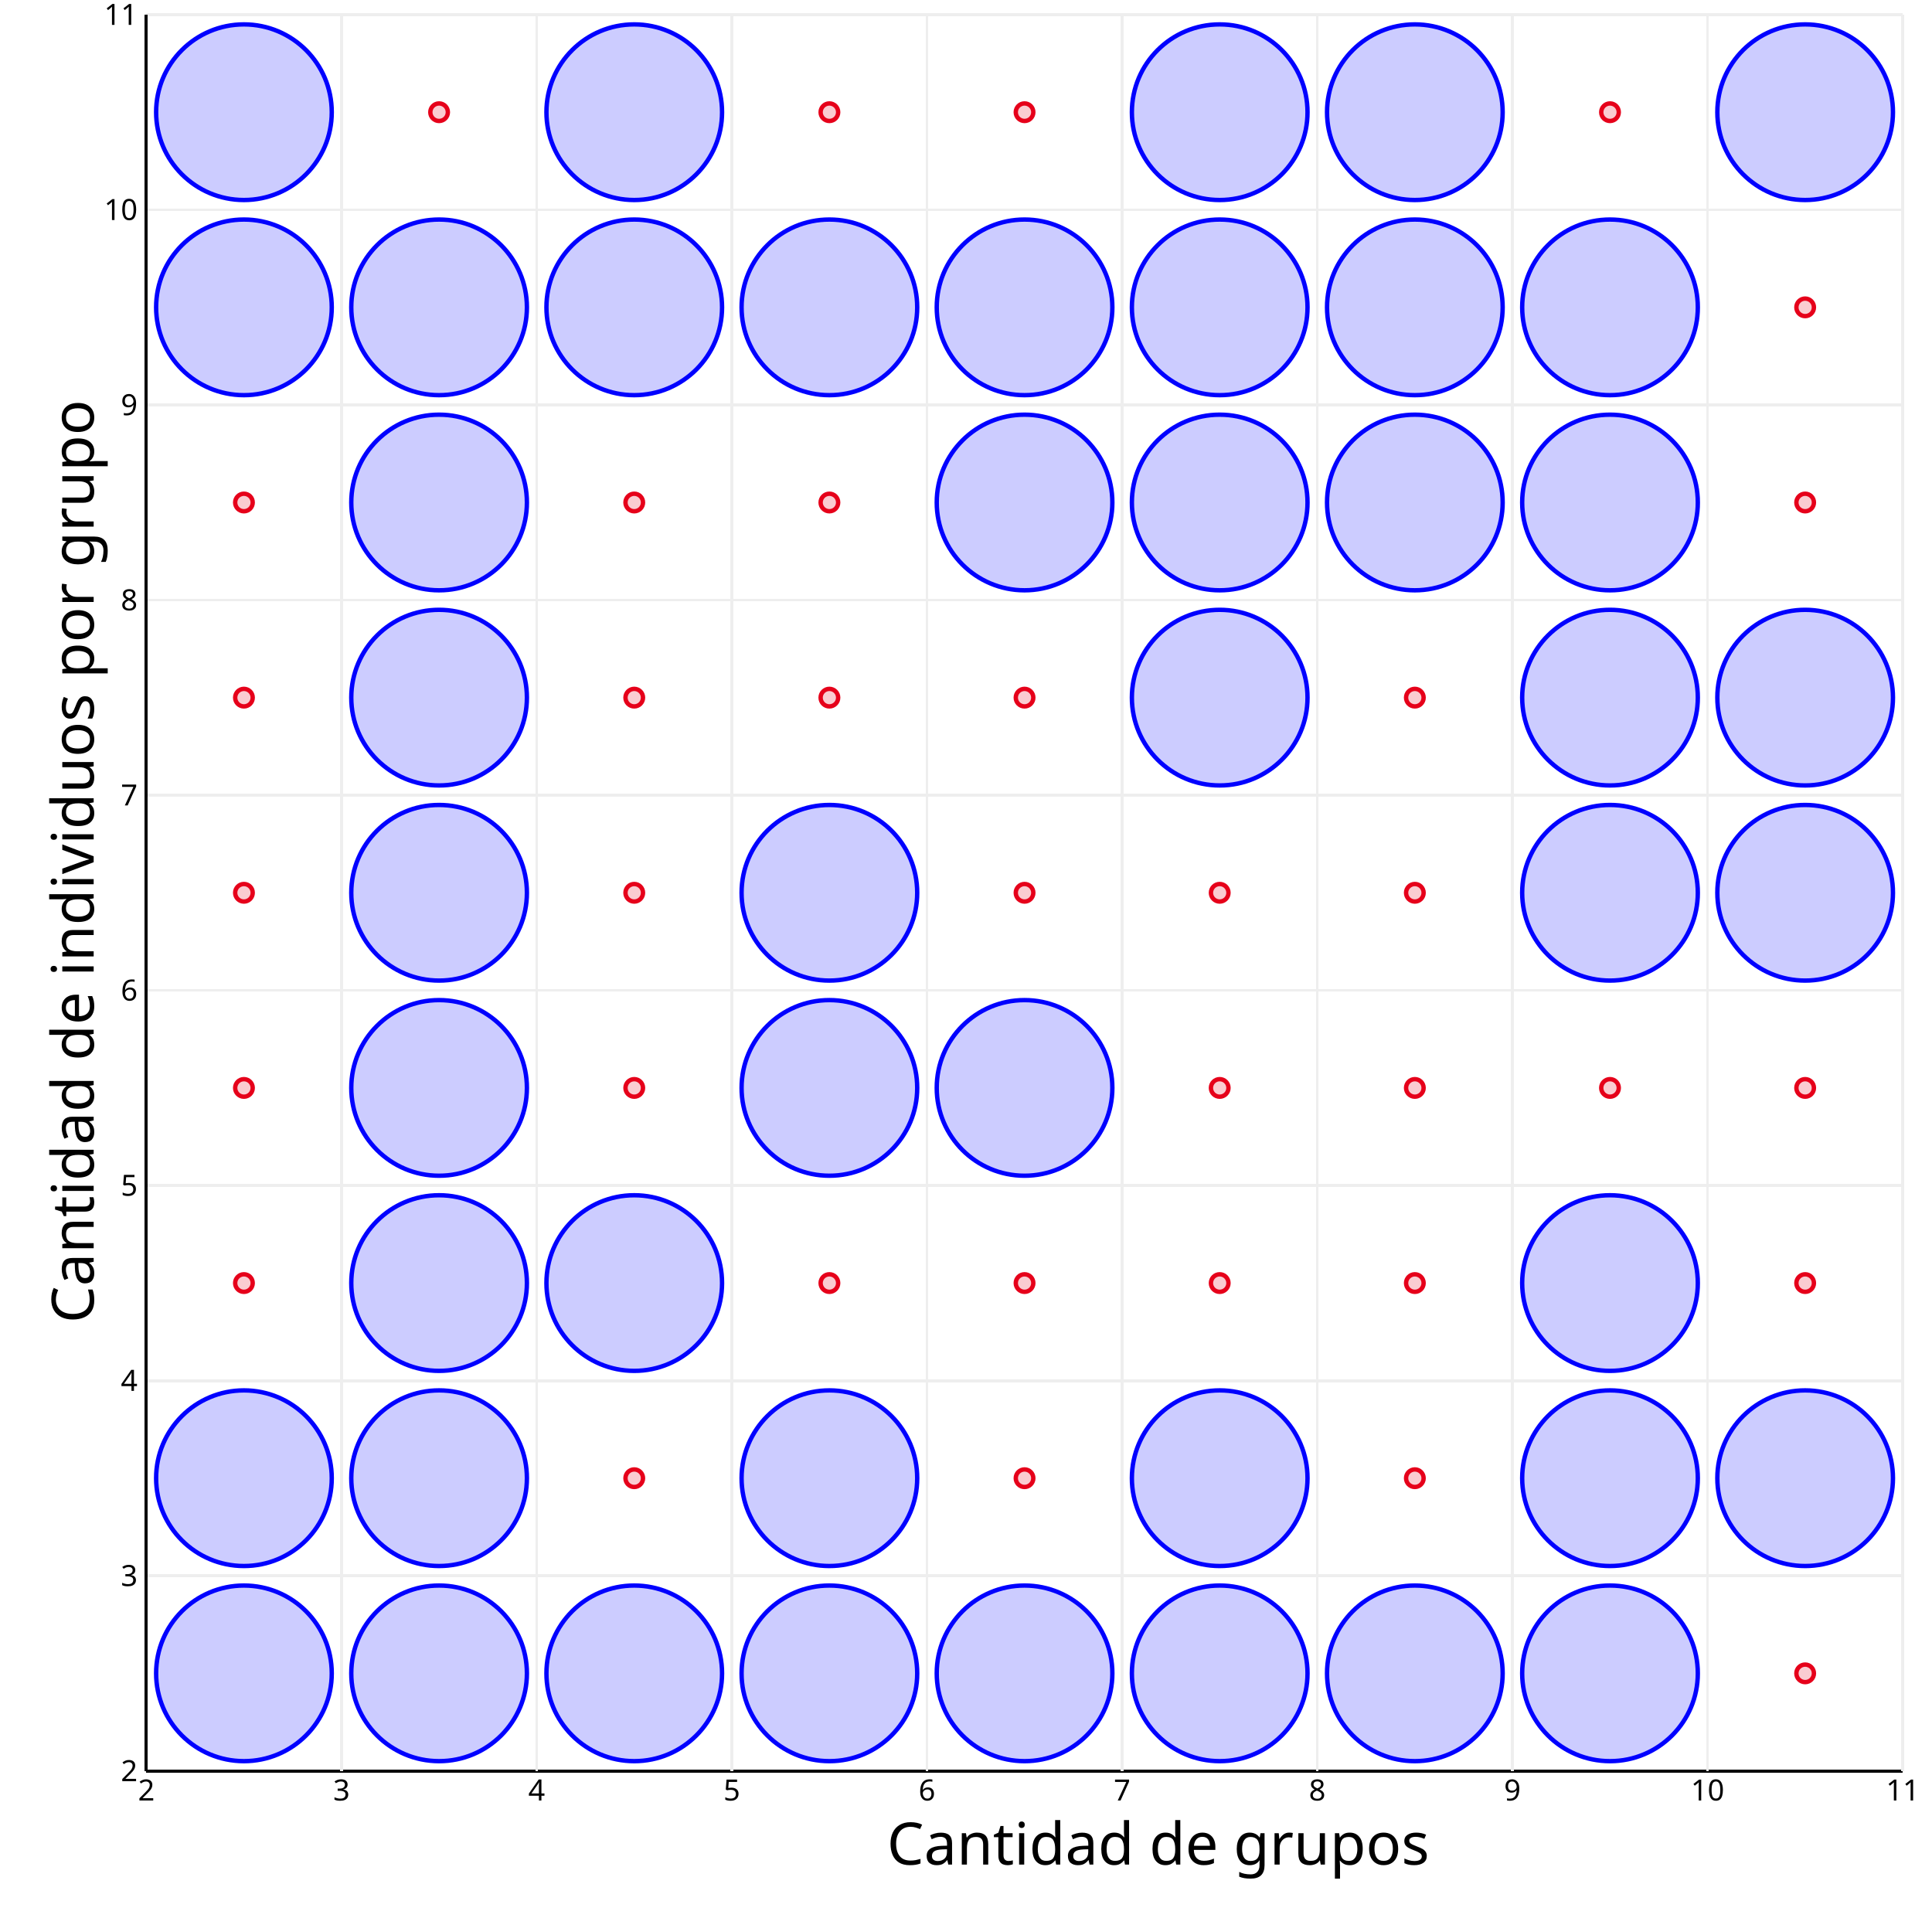
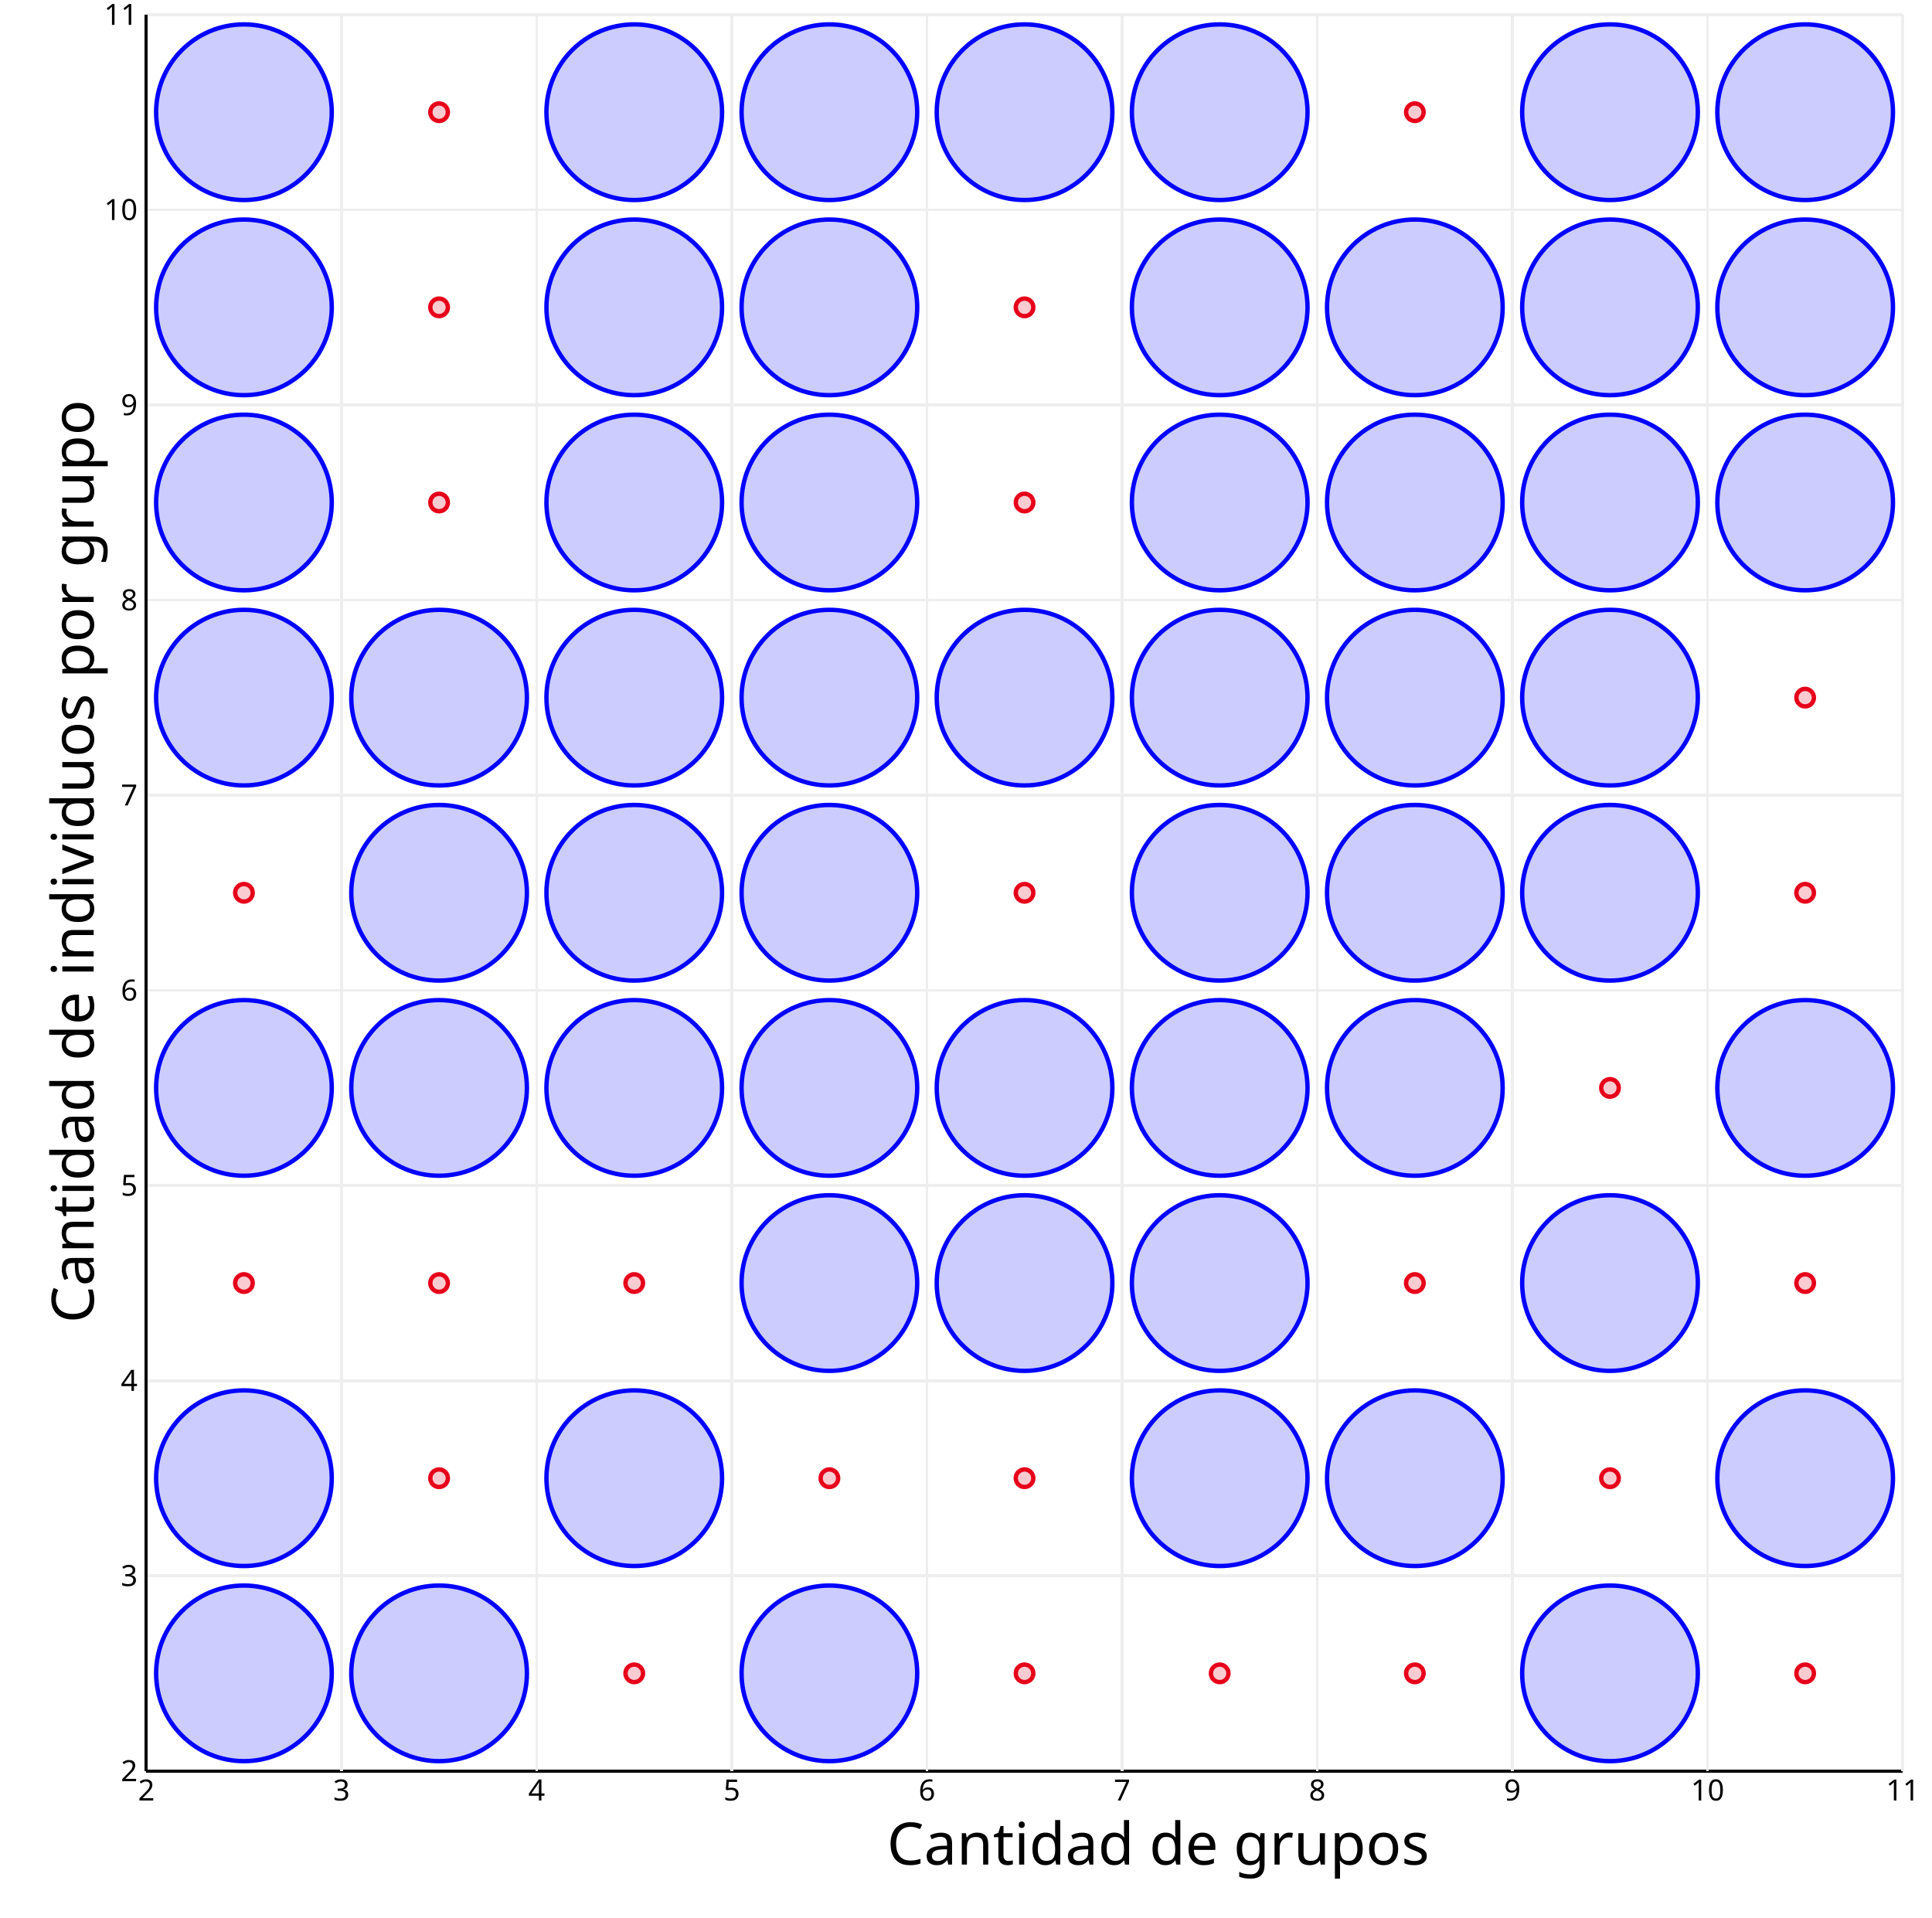
<svg xmlns="http://www.w3.org/2000/svg" xmlns:xlink="http://www.w3.org/1999/xlink" fill="none" font-family="sans-serif" font-size="10px" height="655" stroke="none" stroke-width="1.5" width="660">
  <g transform="translate(50,5)">
    <line shape-rendering="crispEdges" stroke="rgb(0,0,0)" stroke-width="1" x1="0" x2="600" y1="600.0" y2="600.0" />
    <line shape-rendering="crispEdges" stroke="rgb(238,238,238)" stroke-width="1" x1="0" x2="600" y1="533.333" y2="533.333" />
    <line shape-rendering="crispEdges" stroke="rgb(238,238,238)" stroke-width="1" x1="0" x2="600" y1="466.667" y2="466.667" />
    <line shape-rendering="crispEdges" stroke="rgb(238,238,238)" stroke-width="1" x1="0" x2="600" y1="400.0" y2="400.0" />
    <line shape-rendering="crispEdges" stroke="rgb(238,238,238)" stroke-width="1" x1="0" x2="600" y1="333.333" y2="333.333" />
    <line shape-rendering="crispEdges" stroke="rgb(238,238,238)" stroke-width="1" x1="0" x2="600" y1="266.667" y2="266.667" />
    <line shape-rendering="crispEdges" stroke="rgb(238,238,238)" stroke-width="1" x1="0" x2="600" y1="200.0" y2="200.0" />
    <line shape-rendering="crispEdges" stroke="rgb(238,238,238)" stroke-width="1" x1="0" x2="600" y1="133.333" y2="133.333" />
    <line shape-rendering="crispEdges" stroke="rgb(238,238,238)" stroke-width="1" x1="0" x2="600" y1="66.667" y2="66.667" />
    <line shape-rendering="crispEdges" stroke="rgb(238,238,238)" stroke-width="1" x1="0" x2="600" y1="0.0" y2="0.0" />
  </g>
  <g transform="translate(50,5)">
    <text dy=".35em" fill="rgb(0,0,0)" pointer-events="none" text-anchor="end" transform="translate(0,600.0)" x="-3">2</text>
    <text dy=".35em" fill="rgb(0,0,0)" pointer-events="none" text-anchor="end" transform="translate(0,533.3333)" x="-3">3</text>
    <text dy=".35em" fill="rgb(0,0,0)" pointer-events="none" text-anchor="end" transform="translate(0,466.6667)" x="-3">4</text>
    <text dy=".35em" fill="rgb(0,0,0)" pointer-events="none" text-anchor="end" transform="translate(0,400.0)" x="-3">5</text>
    <text dy=".35em" fill="rgb(0,0,0)" pointer-events="none" text-anchor="end" transform="translate(0,333.3333)" x="-3">6</text>
    <text dy=".35em" fill="rgb(0,0,0)" pointer-events="none" text-anchor="end" transform="translate(0,266.6667)" x="-3">7</text>
    <text dy=".35em" fill="rgb(0,0,0)" pointer-events="none" text-anchor="end" transform="translate(0,200.0)" x="-3">8</text>
    <text dy=".35em" fill="rgb(0,0,0)" pointer-events="none" text-anchor="end" transform="translate(0,133.3333)" x="-3">9</text>
    <text dy=".35em" fill="rgb(0,0,0)" pointer-events="none" text-anchor="end" transform="translate(0,66.66667)" x="-3">10</text>
    <text dy=".35em" fill="rgb(0,0,0)" pointer-events="none" text-anchor="end" transform="translate(0,0.0)" x="-3">11</text>
  </g>
  <g transform="translate(50,5)">
    <line shape-rendering="crispEdges" stroke="rgb(0,0,0)" stroke-width="1" x1="0.0" x2="0.0" y1="0" y2="600" />
    <line shape-rendering="crispEdges" stroke="rgb(238,238,238)" stroke-width="1" x1="66.667" x2="66.667" y1="0" y2="600" />
    <line shape-rendering="crispEdges" stroke="rgb(238,238,238)" stroke-width="1" x1="133.333" x2="133.333" y1="0" y2="600" />
    <line shape-rendering="crispEdges" stroke="rgb(238,238,238)" stroke-width="1" x1="200.0" x2="200.0" y1="0" y2="600" />
    <line shape-rendering="crispEdges" stroke="rgb(238,238,238)" stroke-width="1" x1="266.667" x2="266.667" y1="0" y2="600" />
    <line shape-rendering="crispEdges" stroke="rgb(238,238,238)" stroke-width="1" x1="333.333" x2="333.333" y1="0" y2="600" />
    <line shape-rendering="crispEdges" stroke="rgb(238,238,238)" stroke-width="1" x1="400.0" x2="400.0" y1="0" y2="600" />
    <line shape-rendering="crispEdges" stroke="rgb(238,238,238)" stroke-width="1" x1="466.667" x2="466.667" y1="0" y2="600" />
    <line shape-rendering="crispEdges" stroke="rgb(238,238,238)" stroke-width="1" x1="533.333" x2="533.333" y1="0" y2="600" />
    <line shape-rendering="crispEdges" stroke="rgb(238,238,238)" stroke-width="1" x1="600.0" x2="600.0" y1="0" y2="600" />
  </g>
  <g transform="translate(50,5)">
    <text dy=".71em" fill="rgb(0,0,0)" pointer-events="none" text-anchor="middle" transform="translate(0.0,600)" y="3">2</text>
    <text dy=".71em" fill="rgb(0,0,0)" pointer-events="none" text-anchor="middle" transform="translate(66.66667,600)" y="3">3</text>
    <text dy=".71em" fill="rgb(0,0,0)" pointer-events="none" text-anchor="middle" transform="translate(133.3333,600)" y="3">4</text>
    <text dy=".71em" fill="rgb(0,0,0)" pointer-events="none" text-anchor="middle" transform="translate(200.0,600)" y="3">5</text>
    <text dy=".71em" fill="rgb(0,0,0)" pointer-events="none" text-anchor="middle" transform="translate(266.6667,600)" y="3">6</text>
    <text dy=".71em" fill="rgb(0,0,0)" pointer-events="none" text-anchor="middle" transform="translate(333.3333,600)" y="3">7</text>
    <text dy=".71em" fill="rgb(0,0,0)" pointer-events="none" text-anchor="middle" transform="translate(400.0,600)" y="3">8</text>
    <text dy=".71em" fill="rgb(0,0,0)" pointer-events="none" text-anchor="middle" transform="translate(466.6667,600)" y="3">9</text>
    <text dy=".71em" fill="rgb(0,0,0)" pointer-events="none" text-anchor="middle" transform="translate(533.3333,600)" y="3">10</text>
    <text dy=".71em" fill="rgb(0,0,0)" pointer-events="none" text-anchor="middle" transform="translate(600.0,600)" y="3">11</text>
  </g>
  <g transform="translate(50,5)">
    <text fill="rgb(0,0,0)" pointer-events="none" style="font:20px sans-serif" transform="translate(-15,450) rotate(-90.0)" x="3" y="-3">Cantidad de individuos por grupo</text>
  </g>
  <g transform="translate(50,5)">
    <text fill="rgb(0,0,0)" pointer-events="none" style="font:20px sans-serif" transform="translate(250,635)" x="3" y="-3">Cantidad de grupos</text>
  </g>
  <g transform="translate(50,5)">
    <g>
      <a xlink:title="(2,2) 1.0">
        <circle cx="33.333" cy="566.667" fill="rgb(0,0,255)" fill-opacity="0.2" r="30.0" stroke="rgb(0,0,255)" />
      </a>
    </g>
    <g>
      <a xlink:title="(2,3) 1.0">
        <circle cx="33.333" cy="500.0" fill="rgb(0,0,255)" fill-opacity="0.2" r="30.0" stroke="rgb(0,0,255)" />
      </a>
    </g>
    <g>
      <a xlink:title="(2,4) 0.1">
        <circle cx="33.333" cy="433.333" fill="rgb(230,0,26)" fill-opacity="0.2" r="3.0" stroke="rgb(230,0,26)" />
      </a>
    </g>
    <g>
-       <a xlink:title="(2,5) 0.1">
-         <circle cx="33.333" cy="366.667" fill="rgb(230,0,26)" fill-opacity="0.2" r="3.0" stroke="rgb(230,0,26)" />
+       <a xlink:title="(2,5) 1.0">
+         <circle cx="33.333" cy="366.667" fill="rgb(0,0,255)" fill-opacity="0.2" r="30.0" stroke="rgb(0,0,255)" />
      </a>
    </g>
    <g>
      <a xlink:title="(2,6) 0.1">
        <circle cx="33.333" cy="300" fill="rgb(230,0,26)" fill-opacity="0.2" r="3.0" stroke="rgb(230,0,26)" />
      </a>
    </g>
    <g>
-       <a xlink:title="(2,7) 0.1">
-         <circle cx="33.333" cy="233.333" fill="rgb(230,0,26)" fill-opacity="0.2" r="3.0" stroke="rgb(230,0,26)" />
-       </a>
-     </g>
-     <g>
-       <a xlink:title="(2,8) 0.1">
-         <circle cx="33.333" cy="166.667" fill="rgb(230,0,26)" fill-opacity="0.2" r="3.0" stroke="rgb(230,0,26)" />
+       <a xlink:title="(2,7) 1.0">
+         <circle cx="33.333" cy="233.333" fill="rgb(0,0,255)" fill-opacity="0.2" r="30.0" stroke="rgb(0,0,255)" />
+       </a>
+     </g>
+     <g>
+       <a xlink:title="(2,8) 1.0">
+         <circle cx="33.333" cy="166.667" fill="rgb(0,0,255)" fill-opacity="0.2" r="30.0" stroke="rgb(0,0,255)" />
      </a>
    </g>
    <g>
      <a xlink:title="(2,9) 1.0">
        <circle cx="33.333" cy="100.0" fill="rgb(0,0,255)" fill-opacity="0.2" r="30.0" stroke="rgb(0,0,255)" />
      </a>
    </g>
    <g>
      <a xlink:title="(2,10) 1.0">
        <circle cx="33.333" cy="33.333" fill="rgb(0,0,255)" fill-opacity="0.2" r="30.0" stroke="rgb(0,0,255)" />
      </a>
    </g>
    <g>
      <a xlink:title="(3,2) 1.0">
        <circle cx="100" cy="566.667" fill="rgb(0,0,255)" fill-opacity="0.2" r="30.0" stroke="rgb(0,0,255)" />
      </a>
    </g>
    <g>
-       <a xlink:title="(3,3) 1.0">
-         <circle cx="100" cy="500.0" fill="rgb(0,0,255)" fill-opacity="0.2" r="30.0" stroke="rgb(0,0,255)" />
-       </a>
-     </g>
-     <g>
-       <a xlink:title="(3,4) 1.0">
-         <circle cx="100" cy="433.333" fill="rgb(0,0,255)" fill-opacity="0.2" r="30.0" stroke="rgb(0,0,255)" />
+       <a xlink:title="(3,3) 0.1">
+         <circle cx="100" cy="500.0" fill="rgb(230,0,26)" fill-opacity="0.2" r="3.0" stroke="rgb(230,0,26)" />
+       </a>
+     </g>
+     <g>
+       <a xlink:title="(3,4) 0.1">
+         <circle cx="100" cy="433.333" fill="rgb(230,0,26)" fill-opacity="0.2" r="3.0" stroke="rgb(230,0,26)" />
      </a>
    </g>
    <g>
      <a xlink:title="(3,5) 1.0">
        <circle cx="100" cy="366.667" fill="rgb(0,0,255)" fill-opacity="0.2" r="30.0" stroke="rgb(0,0,255)" />
      </a>
    </g>
    <g>
      <a xlink:title="(3,6) 1.0">
        <circle cx="100" cy="300" fill="rgb(0,0,255)" fill-opacity="0.2" r="30.0" stroke="rgb(0,0,255)" />
      </a>
    </g>
    <g>
      <a xlink:title="(3,7) 1.0">
        <circle cx="100" cy="233.333" fill="rgb(0,0,255)" fill-opacity="0.2" r="30.0" stroke="rgb(0,0,255)" />
      </a>
    </g>
    <g>
-       <a xlink:title="(3,8) 1.0">
-         <circle cx="100" cy="166.667" fill="rgb(0,0,255)" fill-opacity="0.2" r="30.0" stroke="rgb(0,0,255)" />
-       </a>
-     </g>
-     <g>
-       <a xlink:title="(3,9) 1.0">
-         <circle cx="100" cy="100.0" fill="rgb(0,0,255)" fill-opacity="0.2" r="30.0" stroke="rgb(0,0,255)" />
+       <a xlink:title="(3,8) 0.1">
+         <circle cx="100" cy="166.667" fill="rgb(230,0,26)" fill-opacity="0.2" r="3.0" stroke="rgb(230,0,26)" />
+       </a>
+     </g>
+     <g>
+       <a xlink:title="(3,9) 0.1">
+         <circle cx="100" cy="100.0" fill="rgb(230,0,26)" fill-opacity="0.2" r="3.0" stroke="rgb(230,0,26)" />
      </a>
    </g>
    <g>
      <a xlink:title="(3,10) 0.1">
        <circle cx="100" cy="33.333" fill="rgb(230,0,26)" fill-opacity="0.2" r="3.0" stroke="rgb(230,0,26)" />
      </a>
    </g>
    <g>
-       <a xlink:title="(4,2) 1.0">
-         <circle cx="166.667" cy="566.667" fill="rgb(0,0,255)" fill-opacity="0.2" r="30.0" stroke="rgb(0,0,255)" />
-       </a>
-     </g>
-     <g>
-       <a xlink:title="(4,3) 0.1">
-         <circle cx="166.667" cy="500.0" fill="rgb(230,0,26)" fill-opacity="0.2" r="3.0" stroke="rgb(230,0,26)" />
-       </a>
-     </g>
-     <g>
-       <a xlink:title="(4,4) 1.0">
-         <circle cx="166.667" cy="433.333" fill="rgb(0,0,255)" fill-opacity="0.2" r="30.0" stroke="rgb(0,0,255)" />
-       </a>
-     </g>
-     <g>
-       <a xlink:title="(4,5) 0.1">
-         <circle cx="166.667" cy="366.667" fill="rgb(230,0,26)" fill-opacity="0.2" r="3.0" stroke="rgb(230,0,26)" />
-       </a>
-     </g>
-     <g>
-       <a xlink:title="(4,6) 0.1">
-         <circle cx="166.667" cy="300" fill="rgb(230,0,26)" fill-opacity="0.2" r="3.0" stroke="rgb(230,0,26)" />
-       </a>
-     </g>
-     <g>
-       <a xlink:title="(4,7) 0.1">
-         <circle cx="166.667" cy="233.333" fill="rgb(230,0,26)" fill-opacity="0.2" r="3.0" stroke="rgb(230,0,26)" />
-       </a>
-     </g>
-     <g>
-       <a xlink:title="(4,8) 0.1">
-         <circle cx="166.667" cy="166.667" fill="rgb(230,0,26)" fill-opacity="0.2" r="3.0" stroke="rgb(230,0,26)" />
+       <a xlink:title="(4,2) 0.1">
+         <circle cx="166.667" cy="566.667" fill="rgb(230,0,26)" fill-opacity="0.2" r="3.0" stroke="rgb(230,0,26)" />
+       </a>
+     </g>
+     <g>
+       <a xlink:title="(4,3) 1.0">
+         <circle cx="166.667" cy="500.0" fill="rgb(0,0,255)" fill-opacity="0.2" r="30.0" stroke="rgb(0,0,255)" />
+       </a>
+     </g>
+     <g>
+       <a xlink:title="(4,4) 0.1">
+         <circle cx="166.667" cy="433.333" fill="rgb(230,0,26)" fill-opacity="0.2" r="3.0" stroke="rgb(230,0,26)" />
+       </a>
+     </g>
+     <g>
+       <a xlink:title="(4,5) 1.0">
+         <circle cx="166.667" cy="366.667" fill="rgb(0,0,255)" fill-opacity="0.2" r="30.0" stroke="rgb(0,0,255)" />
+       </a>
+     </g>
+     <g>
+       <a xlink:title="(4,6) 1.0">
+         <circle cx="166.667" cy="300" fill="rgb(0,0,255)" fill-opacity="0.2" r="30.0" stroke="rgb(0,0,255)" />
+       </a>
+     </g>
+     <g>
+       <a xlink:title="(4,7) 1.0">
+         <circle cx="166.667" cy="233.333" fill="rgb(0,0,255)" fill-opacity="0.2" r="30.0" stroke="rgb(0,0,255)" />
+       </a>
+     </g>
+     <g>
+       <a xlink:title="(4,8) 1.0">
+         <circle cx="166.667" cy="166.667" fill="rgb(0,0,255)" fill-opacity="0.2" r="30.0" stroke="rgb(0,0,255)" />
      </a>
    </g>
    <g>
      <a xlink:title="(4,9) 1.0">
        <circle cx="166.667" cy="100.0" fill="rgb(0,0,255)" fill-opacity="0.2" r="30.0" stroke="rgb(0,0,255)" />
      </a>
    </g>
    <g>
      <a xlink:title="(4,10) 1.0">
        <circle cx="166.667" cy="33.333" fill="rgb(0,0,255)" fill-opacity="0.2" r="30.0" stroke="rgb(0,0,255)" />
      </a>
    </g>
    <g>
      <a xlink:title="(5,2) 1.0">
        <circle cx="233.333" cy="566.667" fill="rgb(0,0,255)" fill-opacity="0.2" r="30.0" stroke="rgb(0,0,255)" />
      </a>
    </g>
    <g>
-       <a xlink:title="(5,3) 1.0">
-         <circle cx="233.333" cy="500.0" fill="rgb(0,0,255)" fill-opacity="0.2" r="30.0" stroke="rgb(0,0,255)" />
-       </a>
-     </g>
-     <g>
-       <a xlink:title="(5,4) 0.1">
-         <circle cx="233.333" cy="433.333" fill="rgb(230,0,26)" fill-opacity="0.2" r="3.0" stroke="rgb(230,0,26)" />
+       <a xlink:title="(5,3) 0.1">
+         <circle cx="233.333" cy="500.0" fill="rgb(230,0,26)" fill-opacity="0.2" r="3.0" stroke="rgb(230,0,26)" />
+       </a>
+     </g>
+     <g>
+       <a xlink:title="(5,4) 1.0">
+         <circle cx="233.333" cy="433.333" fill="rgb(0,0,255)" fill-opacity="0.2" r="30.0" stroke="rgb(0,0,255)" />
      </a>
    </g>
    <g>
      <a xlink:title="(5,5) 1.0">
        <circle cx="233.333" cy="366.667" fill="rgb(0,0,255)" fill-opacity="0.2" r="30.0" stroke="rgb(0,0,255)" />
      </a>
    </g>
    <g>
      <a xlink:title="(5,6) 1.0">
        <circle cx="233.333" cy="300" fill="rgb(0,0,255)" fill-opacity="0.2" r="30.0" stroke="rgb(0,0,255)" />
      </a>
    </g>
    <g>
-       <a xlink:title="(5,7) 0.1">
-         <circle cx="233.333" cy="233.333" fill="rgb(230,0,26)" fill-opacity="0.2" r="3.0" stroke="rgb(230,0,26)" />
-       </a>
-     </g>
-     <g>
-       <a xlink:title="(5,8) 0.1">
-         <circle cx="233.333" cy="166.667" fill="rgb(230,0,26)" fill-opacity="0.2" r="3.0" stroke="rgb(230,0,26)" />
+       <a xlink:title="(5,7) 1.0">
+         <circle cx="233.333" cy="233.333" fill="rgb(0,0,255)" fill-opacity="0.2" r="30.0" stroke="rgb(0,0,255)" />
+       </a>
+     </g>
+     <g>
+       <a xlink:title="(5,8) 1.0">
+         <circle cx="233.333" cy="166.667" fill="rgb(0,0,255)" fill-opacity="0.2" r="30.0" stroke="rgb(0,0,255)" />
      </a>
    </g>
    <g>
      <a xlink:title="(5,9) 1.0">
        <circle cx="233.333" cy="100.0" fill="rgb(0,0,255)" fill-opacity="0.2" r="30.0" stroke="rgb(0,0,255)" />
      </a>
    </g>
    <g>
-       <a xlink:title="(5,10) 0.1">
-         <circle cx="233.333" cy="33.333" fill="rgb(230,0,26)" fill-opacity="0.2" r="3.0" stroke="rgb(230,0,26)" />
-       </a>
-     </g>
-     <g>
-       <a xlink:title="(6,2) 1.0">
-         <circle cx="300" cy="566.667" fill="rgb(0,0,255)" fill-opacity="0.2" r="30.0" stroke="rgb(0,0,255)" />
+       <a xlink:title="(5,10) 1.0">
+         <circle cx="233.333" cy="33.333" fill="rgb(0,0,255)" fill-opacity="0.2" r="30.0" stroke="rgb(0,0,255)" />
+       </a>
+     </g>
+     <g>
+       <a xlink:title="(6,2) 0.1">
+         <circle cx="300" cy="566.667" fill="rgb(230,0,26)" fill-opacity="0.2" r="3.0" stroke="rgb(230,0,26)" />
      </a>
    </g>
    <g>
      <a xlink:title="(6,3) 0.1">
        <circle cx="300" cy="500.0" fill="rgb(230,0,26)" fill-opacity="0.2" r="3.0" stroke="rgb(230,0,26)" />
      </a>
    </g>
    <g>
-       <a xlink:title="(6,4) 0.1">
-         <circle cx="300" cy="433.333" fill="rgb(230,0,26)" fill-opacity="0.2" r="3.0" stroke="rgb(230,0,26)" />
+       <a xlink:title="(6,4) 1.0">
+         <circle cx="300" cy="433.333" fill="rgb(0,0,255)" fill-opacity="0.2" r="30.0" stroke="rgb(0,0,255)" />
      </a>
    </g>
    <g>
      <a xlink:title="(6,5) 1.0">
        <circle cx="300" cy="366.667" fill="rgb(0,0,255)" fill-opacity="0.2" r="30.0" stroke="rgb(0,0,255)" />
      </a>
    </g>
    <g>
      <a xlink:title="(6,6) 0.1">
        <circle cx="300" cy="300" fill="rgb(230,0,26)" fill-opacity="0.2" r="3.0" stroke="rgb(230,0,26)" />
      </a>
    </g>
    <g>
-       <a xlink:title="(6,7) 0.1">
-         <circle cx="300" cy="233.333" fill="rgb(230,0,26)" fill-opacity="0.2" r="3.0" stroke="rgb(230,0,26)" />
-       </a>
-     </g>
-     <g>
-       <a xlink:title="(6,8) 1.0">
-         <circle cx="300" cy="166.667" fill="rgb(0,0,255)" fill-opacity="0.2" r="30.0" stroke="rgb(0,0,255)" />
-       </a>
-     </g>
-     <g>
-       <a xlink:title="(6,9) 1.0">
-         <circle cx="300" cy="100.0" fill="rgb(0,0,255)" fill-opacity="0.2" r="30.0" stroke="rgb(0,0,255)" />
-       </a>
-     </g>
-     <g>
-       <a xlink:title="(6,10) 0.1">
-         <circle cx="300" cy="33.333" fill="rgb(230,0,26)" fill-opacity="0.2" r="3.0" stroke="rgb(230,0,26)" />
-       </a>
-     </g>
-     <g>
-       <a xlink:title="(7,2) 1.0">
-         <circle cx="366.667" cy="566.667" fill="rgb(0,0,255)" fill-opacity="0.2" r="30.0" stroke="rgb(0,0,255)" />
+       <a xlink:title="(6,7) 1.0">
+         <circle cx="300" cy="233.333" fill="rgb(0,0,255)" fill-opacity="0.2" r="30.0" stroke="rgb(0,0,255)" />
+       </a>
+     </g>
+     <g>
+       <a xlink:title="(6,8) 0.1">
+         <circle cx="300" cy="166.667" fill="rgb(230,0,26)" fill-opacity="0.2" r="3.0" stroke="rgb(230,0,26)" />
+       </a>
+     </g>
+     <g>
+       <a xlink:title="(6,9) 0.1">
+         <circle cx="300" cy="100.0" fill="rgb(230,0,26)" fill-opacity="0.2" r="3.0" stroke="rgb(230,0,26)" />
+       </a>
+     </g>
+     <g>
+       <a xlink:title="(6,10) 1.0">
+         <circle cx="300" cy="33.333" fill="rgb(0,0,255)" fill-opacity="0.2" r="30.0" stroke="rgb(0,0,255)" />
+       </a>
+     </g>
+     <g>
+       <a xlink:title="(7,2) 0.1">
+         <circle cx="366.667" cy="566.667" fill="rgb(230,0,26)" fill-opacity="0.2" r="3.0" stroke="rgb(230,0,26)" />
      </a>
    </g>
    <g>
      <a xlink:title="(7,3) 1.0">
        <circle cx="366.667" cy="500.0" fill="rgb(0,0,255)" fill-opacity="0.2" r="30.0" stroke="rgb(0,0,255)" />
      </a>
    </g>
    <g>
-       <a xlink:title="(7,4) 0.1">
-         <circle cx="366.667" cy="433.333" fill="rgb(230,0,26)" fill-opacity="0.2" r="3.0" stroke="rgb(230,0,26)" />
-       </a>
-     </g>
-     <g>
-       <a xlink:title="(7,5) 0.1">
-         <circle cx="366.667" cy="366.667" fill="rgb(230,0,26)" fill-opacity="0.2" r="3.0" stroke="rgb(230,0,26)" />
-       </a>
-     </g>
-     <g>
-       <a xlink:title="(7,6) 0.1">
-         <circle cx="366.667" cy="300" fill="rgb(230,0,26)" fill-opacity="0.2" r="3.0" stroke="rgb(230,0,26)" />
+       <a xlink:title="(7,4) 1.0">
+         <circle cx="366.667" cy="433.333" fill="rgb(0,0,255)" fill-opacity="0.2" r="30.0" stroke="rgb(0,0,255)" />
+       </a>
+     </g>
+     <g>
+       <a xlink:title="(7,5) 1.0">
+         <circle cx="366.667" cy="366.667" fill="rgb(0,0,255)" fill-opacity="0.2" r="30.0" stroke="rgb(0,0,255)" />
+       </a>
+     </g>
+     <g>
+       <a xlink:title="(7,6) 1.0">
+         <circle cx="366.667" cy="300" fill="rgb(0,0,255)" fill-opacity="0.2" r="30.0" stroke="rgb(0,0,255)" />
      </a>
    </g>
    <g>
      <a xlink:title="(7,7) 1.0">
        <circle cx="366.667" cy="233.333" fill="rgb(0,0,255)" fill-opacity="0.2" r="30.0" stroke="rgb(0,0,255)" />
      </a>
    </g>
    <g>
      <a xlink:title="(7,8) 1.0">
        <circle cx="366.667" cy="166.667" fill="rgb(0,0,255)" fill-opacity="0.2" r="30.0" stroke="rgb(0,0,255)" />
      </a>
    </g>
    <g>
      <a xlink:title="(7,9) 1.0">
        <circle cx="366.667" cy="100.0" fill="rgb(0,0,255)" fill-opacity="0.2" r="30.0" stroke="rgb(0,0,255)" />
      </a>
    </g>
    <g>
      <a xlink:title="(7,10) 1.0">
        <circle cx="366.667" cy="33.333" fill="rgb(0,0,255)" fill-opacity="0.2" r="30.0" stroke="rgb(0,0,255)" />
      </a>
    </g>
    <g>
-       <a xlink:title="(8,2) 1.0">
-         <circle cx="433.333" cy="566.667" fill="rgb(0,0,255)" fill-opacity="0.2" r="30.0" stroke="rgb(0,0,255)" />
-       </a>
-     </g>
-     <g>
-       <a xlink:title="(8,3) 0.1">
-         <circle cx="433.333" cy="500.0" fill="rgb(230,0,26)" fill-opacity="0.2" r="3.0" stroke="rgb(230,0,26)" />
+       <a xlink:title="(8,2) 0.1">
+         <circle cx="433.333" cy="566.667" fill="rgb(230,0,26)" fill-opacity="0.2" r="3.0" stroke="rgb(230,0,26)" />
+       </a>
+     </g>
+     <g>
+       <a xlink:title="(8,3) 1.0">
+         <circle cx="433.333" cy="500.0" fill="rgb(0,0,255)" fill-opacity="0.2" r="30.0" stroke="rgb(0,0,255)" />
      </a>
    </g>
    <g>
      <a xlink:title="(8,4) 0.1">
        <circle cx="433.333" cy="433.333" fill="rgb(230,0,26)" fill-opacity="0.2" r="3.0" stroke="rgb(230,0,26)" />
      </a>
    </g>
    <g>
-       <a xlink:title="(8,5) 0.1">
-         <circle cx="433.333" cy="366.667" fill="rgb(230,0,26)" fill-opacity="0.2" r="3.0" stroke="rgb(230,0,26)" />
-       </a>
-     </g>
-     <g>
-       <a xlink:title="(8,6) 0.1">
-         <circle cx="433.333" cy="300" fill="rgb(230,0,26)" fill-opacity="0.2" r="3.0" stroke="rgb(230,0,26)" />
-       </a>
-     </g>
-     <g>
-       <a xlink:title="(8,7) 0.1">
-         <circle cx="433.333" cy="233.333" fill="rgb(230,0,26)" fill-opacity="0.2" r="3.0" stroke="rgb(230,0,26)" />
+       <a xlink:title="(8,5) 1.0">
+         <circle cx="433.333" cy="366.667" fill="rgb(0,0,255)" fill-opacity="0.2" r="30.0" stroke="rgb(0,0,255)" />
+       </a>
+     </g>
+     <g>
+       <a xlink:title="(8,6) 1.0">
+         <circle cx="433.333" cy="300" fill="rgb(0,0,255)" fill-opacity="0.2" r="30.0" stroke="rgb(0,0,255)" />
+       </a>
+     </g>
+     <g>
+       <a xlink:title="(8,7) 1.0">
+         <circle cx="433.333" cy="233.333" fill="rgb(0,0,255)" fill-opacity="0.2" r="30.0" stroke="rgb(0,0,255)" />
      </a>
    </g>
    <g>
      <a xlink:title="(8,8) 1.0">
        <circle cx="433.333" cy="166.667" fill="rgb(0,0,255)" fill-opacity="0.2" r="30.0" stroke="rgb(0,0,255)" />
      </a>
    </g>
    <g>
      <a xlink:title="(8,9) 1.0">
        <circle cx="433.333" cy="100.0" fill="rgb(0,0,255)" fill-opacity="0.2" r="30.0" stroke="rgb(0,0,255)" />
      </a>
    </g>
    <g>
-       <a xlink:title="(8,10) 1.0">
-         <circle cx="433.333" cy="33.333" fill="rgb(0,0,255)" fill-opacity="0.2" r="30.0" stroke="rgb(0,0,255)" />
+       <a xlink:title="(8,10) 0.1">
+         <circle cx="433.333" cy="33.333" fill="rgb(230,0,26)" fill-opacity="0.2" r="3.0" stroke="rgb(230,0,26)" />
      </a>
    </g>
    <g>
      <a xlink:title="(9,2) 1.0">
        <circle cx="500.0" cy="566.667" fill="rgb(0,0,255)" fill-opacity="0.2" r="30.0" stroke="rgb(0,0,255)" />
      </a>
    </g>
    <g>
-       <a xlink:title="(9,3) 1.0">
-         <circle cx="500.0" cy="500.0" fill="rgb(0,0,255)" fill-opacity="0.2" r="30.0" stroke="rgb(0,0,255)" />
+       <a xlink:title="(9,3) 0.1">
+         <circle cx="500.0" cy="500.0" fill="rgb(230,0,26)" fill-opacity="0.2" r="3.0" stroke="rgb(230,0,26)" />
      </a>
    </g>
    <g>
      <a xlink:title="(9,4) 1.0">
        <circle cx="500.0" cy="433.333" fill="rgb(0,0,255)" fill-opacity="0.2" r="30.0" stroke="rgb(0,0,255)" />
      </a>
    </g>
    <g>
      <a xlink:title="(9,5) 0.1">
        <circle cx="500.0" cy="366.667" fill="rgb(230,0,26)" fill-opacity="0.2" r="3.0" stroke="rgb(230,0,26)" />
      </a>
    </g>
    <g>
      <a xlink:title="(9,6) 1.0">
        <circle cx="500.0" cy="300" fill="rgb(0,0,255)" fill-opacity="0.2" r="30.0" stroke="rgb(0,0,255)" />
      </a>
    </g>
    <g>
      <a xlink:title="(9,7) 1.0">
        <circle cx="500.0" cy="233.333" fill="rgb(0,0,255)" fill-opacity="0.2" r="30.0" stroke="rgb(0,0,255)" />
      </a>
    </g>
    <g>
      <a xlink:title="(9,8) 1.0">
        <circle cx="500.0" cy="166.667" fill="rgb(0,0,255)" fill-opacity="0.2" r="30.0" stroke="rgb(0,0,255)" />
      </a>
    </g>
    <g>
      <a xlink:title="(9,9) 1.0">
        <circle cx="500.0" cy="100.0" fill="rgb(0,0,255)" fill-opacity="0.2" r="30.0" stroke="rgb(0,0,255)" />
      </a>
    </g>
    <g>
-       <a xlink:title="(9,10) 0.1">
-         <circle cx="500.0" cy="33.333" fill="rgb(230,0,26)" fill-opacity="0.2" r="3.0" stroke="rgb(230,0,26)" />
+       <a xlink:title="(9,10) 1.0">
+         <circle cx="500.0" cy="33.333" fill="rgb(0,0,255)" fill-opacity="0.2" r="30.0" stroke="rgb(0,0,255)" />
      </a>
    </g>
    <g>
      <a xlink:title="(10,2) 0.1">
        <circle cx="566.667" cy="566.667" fill="rgb(230,0,26)" fill-opacity="0.2" r="3.0" stroke="rgb(230,0,26)" />
      </a>
    </g>
    <g>
      <a xlink:title="(10,3) 1.0">
        <circle cx="566.667" cy="500.0" fill="rgb(0,0,255)" fill-opacity="0.2" r="30.0" stroke="rgb(0,0,255)" />
      </a>
    </g>
    <g>
      <a xlink:title="(10,4) 0.1">
        <circle cx="566.667" cy="433.333" fill="rgb(230,0,26)" fill-opacity="0.2" r="3.0" stroke="rgb(230,0,26)" />
      </a>
    </g>
    <g>
-       <a xlink:title="(10,5) 0.1">
-         <circle cx="566.667" cy="366.667" fill="rgb(230,0,26)" fill-opacity="0.2" r="3.0" stroke="rgb(230,0,26)" />
-       </a>
-     </g>
-     <g>
-       <a xlink:title="(10,6) 1.0">
-         <circle cx="566.667" cy="300" fill="rgb(0,0,255)" fill-opacity="0.2" r="30.0" stroke="rgb(0,0,255)" />
-       </a>
-     </g>
-     <g>
-       <a xlink:title="(10,7) 1.0">
-         <circle cx="566.667" cy="233.333" fill="rgb(0,0,255)" fill-opacity="0.2" r="30.0" stroke="rgb(0,0,255)" />
-       </a>
-     </g>
-     <g>
-       <a xlink:title="(10,8) 0.1">
-         <circle cx="566.667" cy="166.667" fill="rgb(230,0,26)" fill-opacity="0.2" r="3.0" stroke="rgb(230,0,26)" />
-       </a>
-     </g>
-     <g>
-       <a xlink:title="(10,9) 0.1">
-         <circle cx="566.667" cy="100.0" fill="rgb(230,0,26)" fill-opacity="0.2" r="3.0" stroke="rgb(230,0,26)" />
+       <a xlink:title="(10,5) 1.0">
+         <circle cx="566.667" cy="366.667" fill="rgb(0,0,255)" fill-opacity="0.2" r="30.0" stroke="rgb(0,0,255)" />
+       </a>
+     </g>
+     <g>
+       <a xlink:title="(10,6) 0.1">
+         <circle cx="566.667" cy="300" fill="rgb(230,0,26)" fill-opacity="0.2" r="3.0" stroke="rgb(230,0,26)" />
+       </a>
+     </g>
+     <g>
+       <a xlink:title="(10,7) 0.1">
+         <circle cx="566.667" cy="233.333" fill="rgb(230,0,26)" fill-opacity="0.2" r="3.0" stroke="rgb(230,0,26)" />
+       </a>
+     </g>
+     <g>
+       <a xlink:title="(10,8) 1.0">
+         <circle cx="566.667" cy="166.667" fill="rgb(0,0,255)" fill-opacity="0.2" r="30.0" stroke="rgb(0,0,255)" />
+       </a>
+     </g>
+     <g>
+       <a xlink:title="(10,9) 1.0">
+         <circle cx="566.667" cy="100.0" fill="rgb(0,0,255)" fill-opacity="0.2" r="30.0" stroke="rgb(0,0,255)" />
      </a>
    </g>
    <g>
      <a xlink:title="(10,10) 1.0">
        <circle cx="566.667" cy="33.333" fill="rgb(0,0,255)" fill-opacity="0.2" r="30.0" stroke="rgb(0,0,255)" />
      </a>
    </g>
  </g>
</svg>
